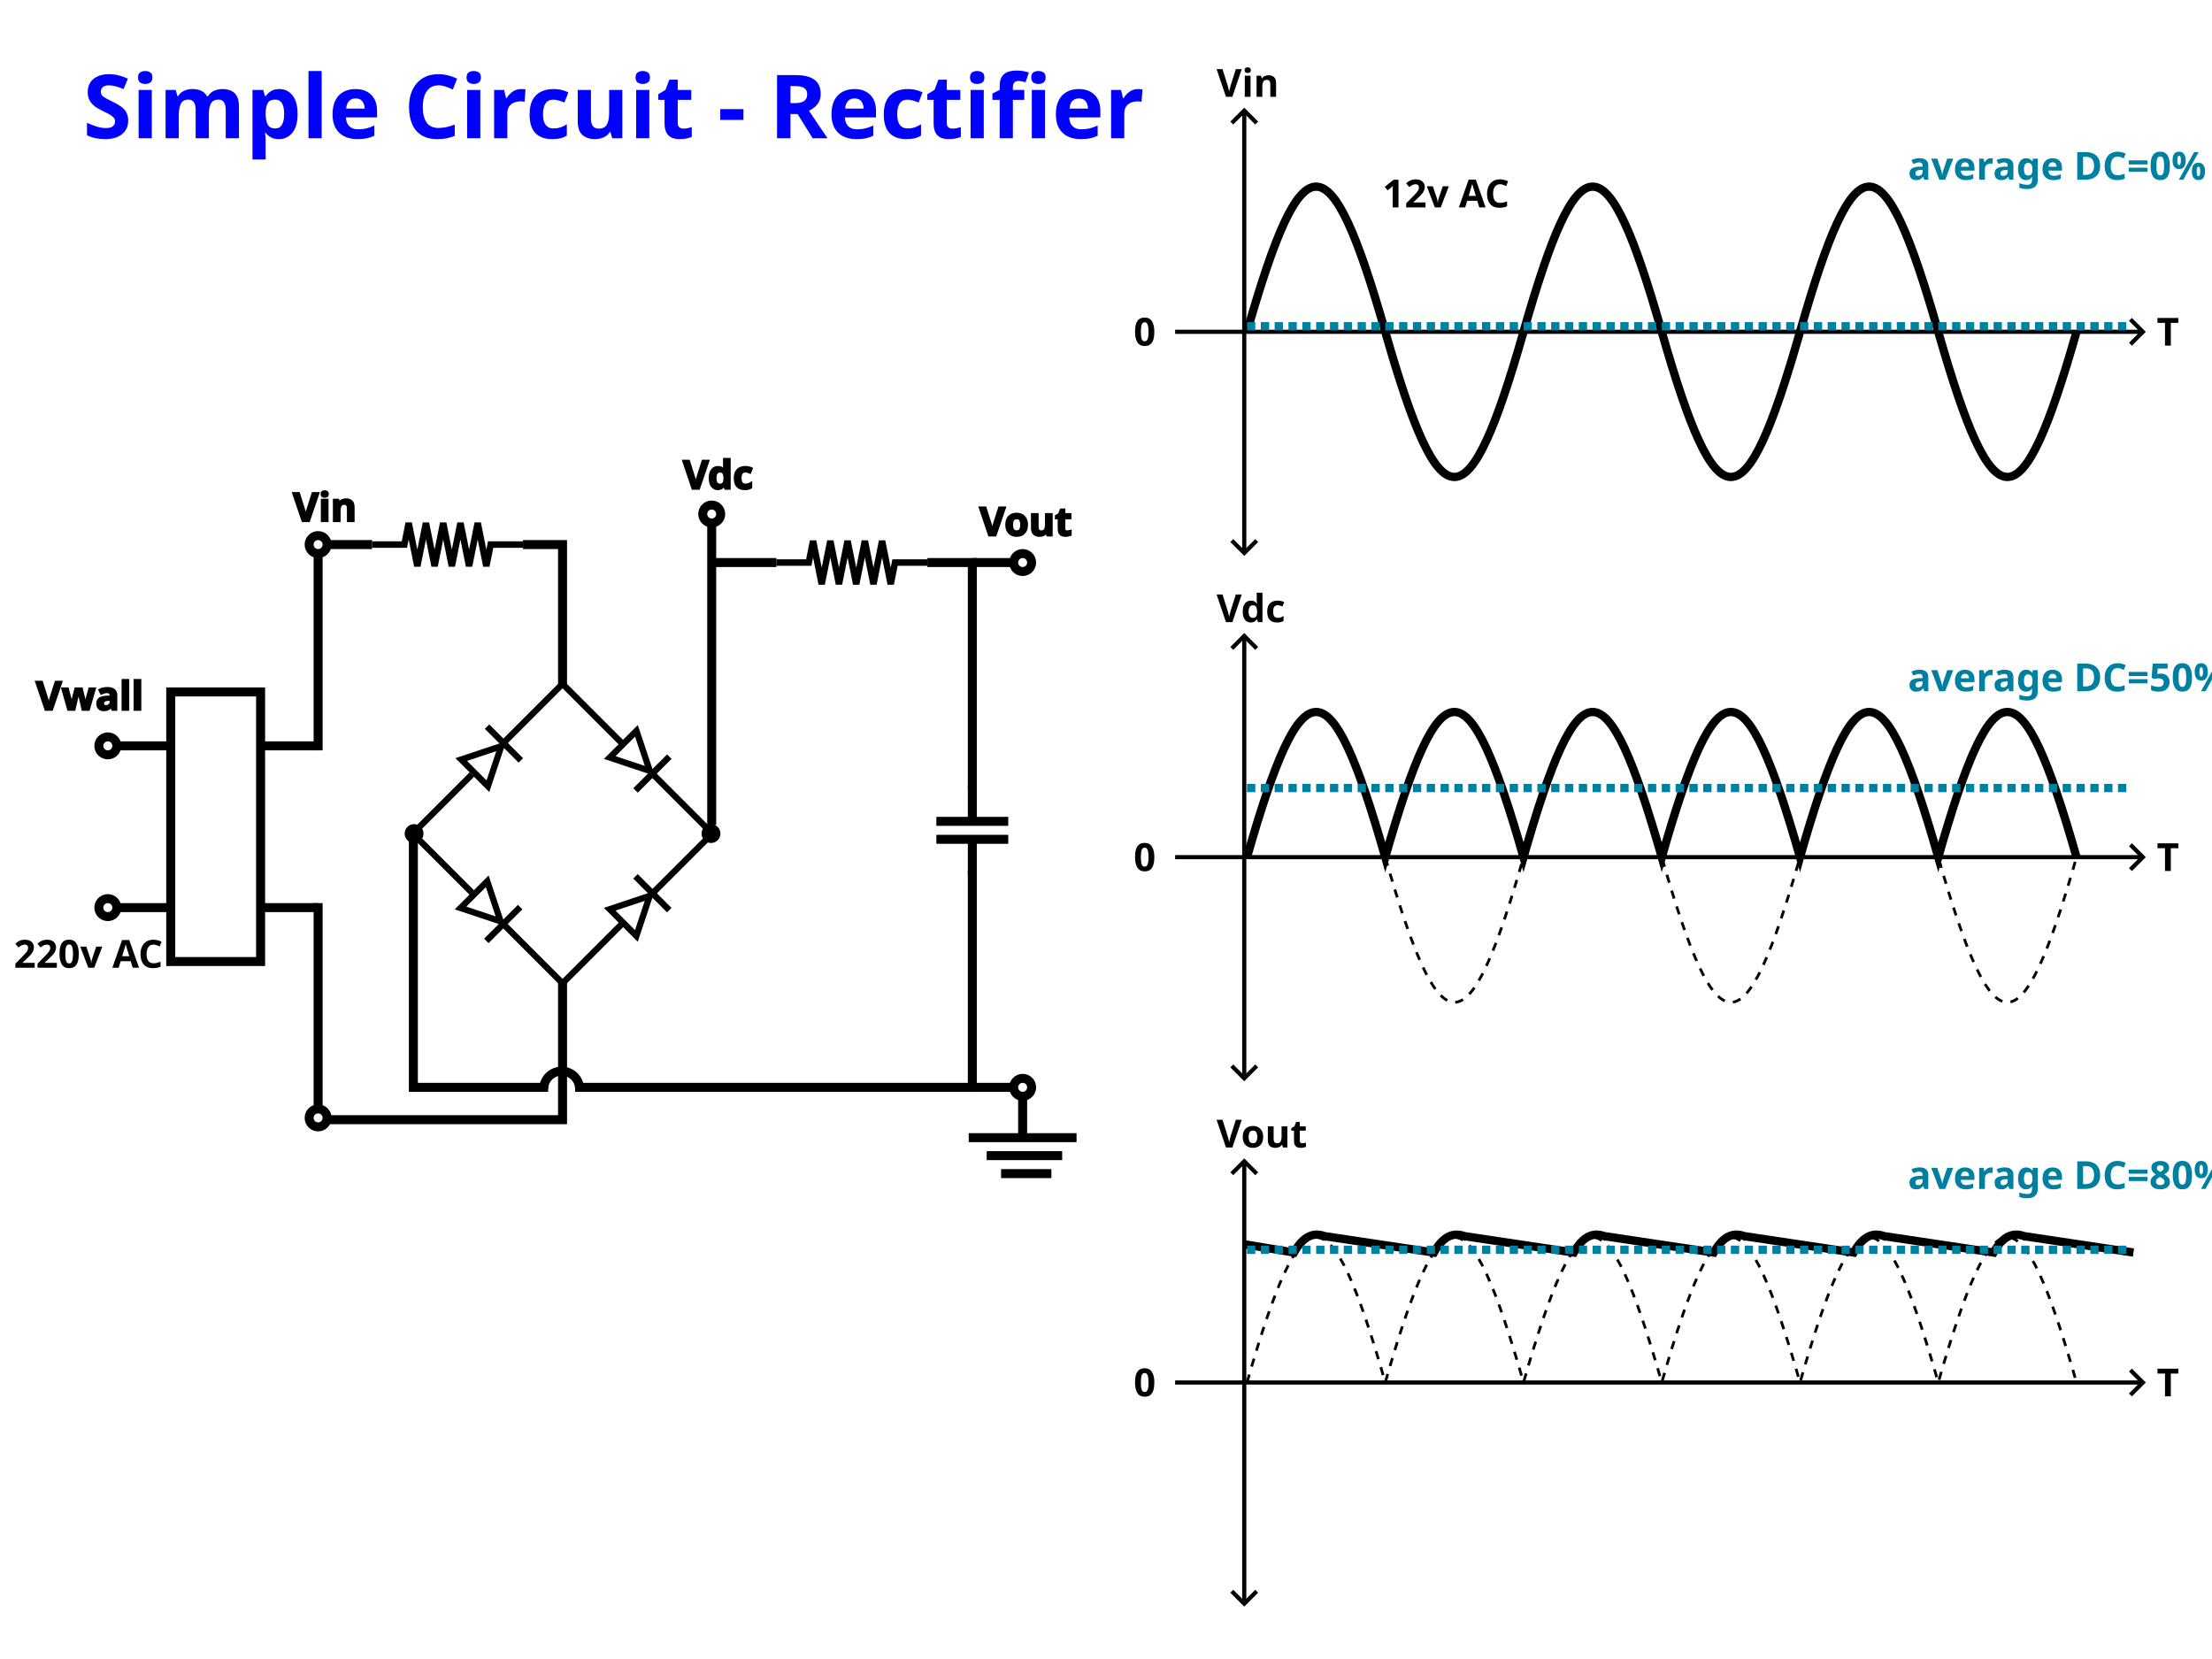
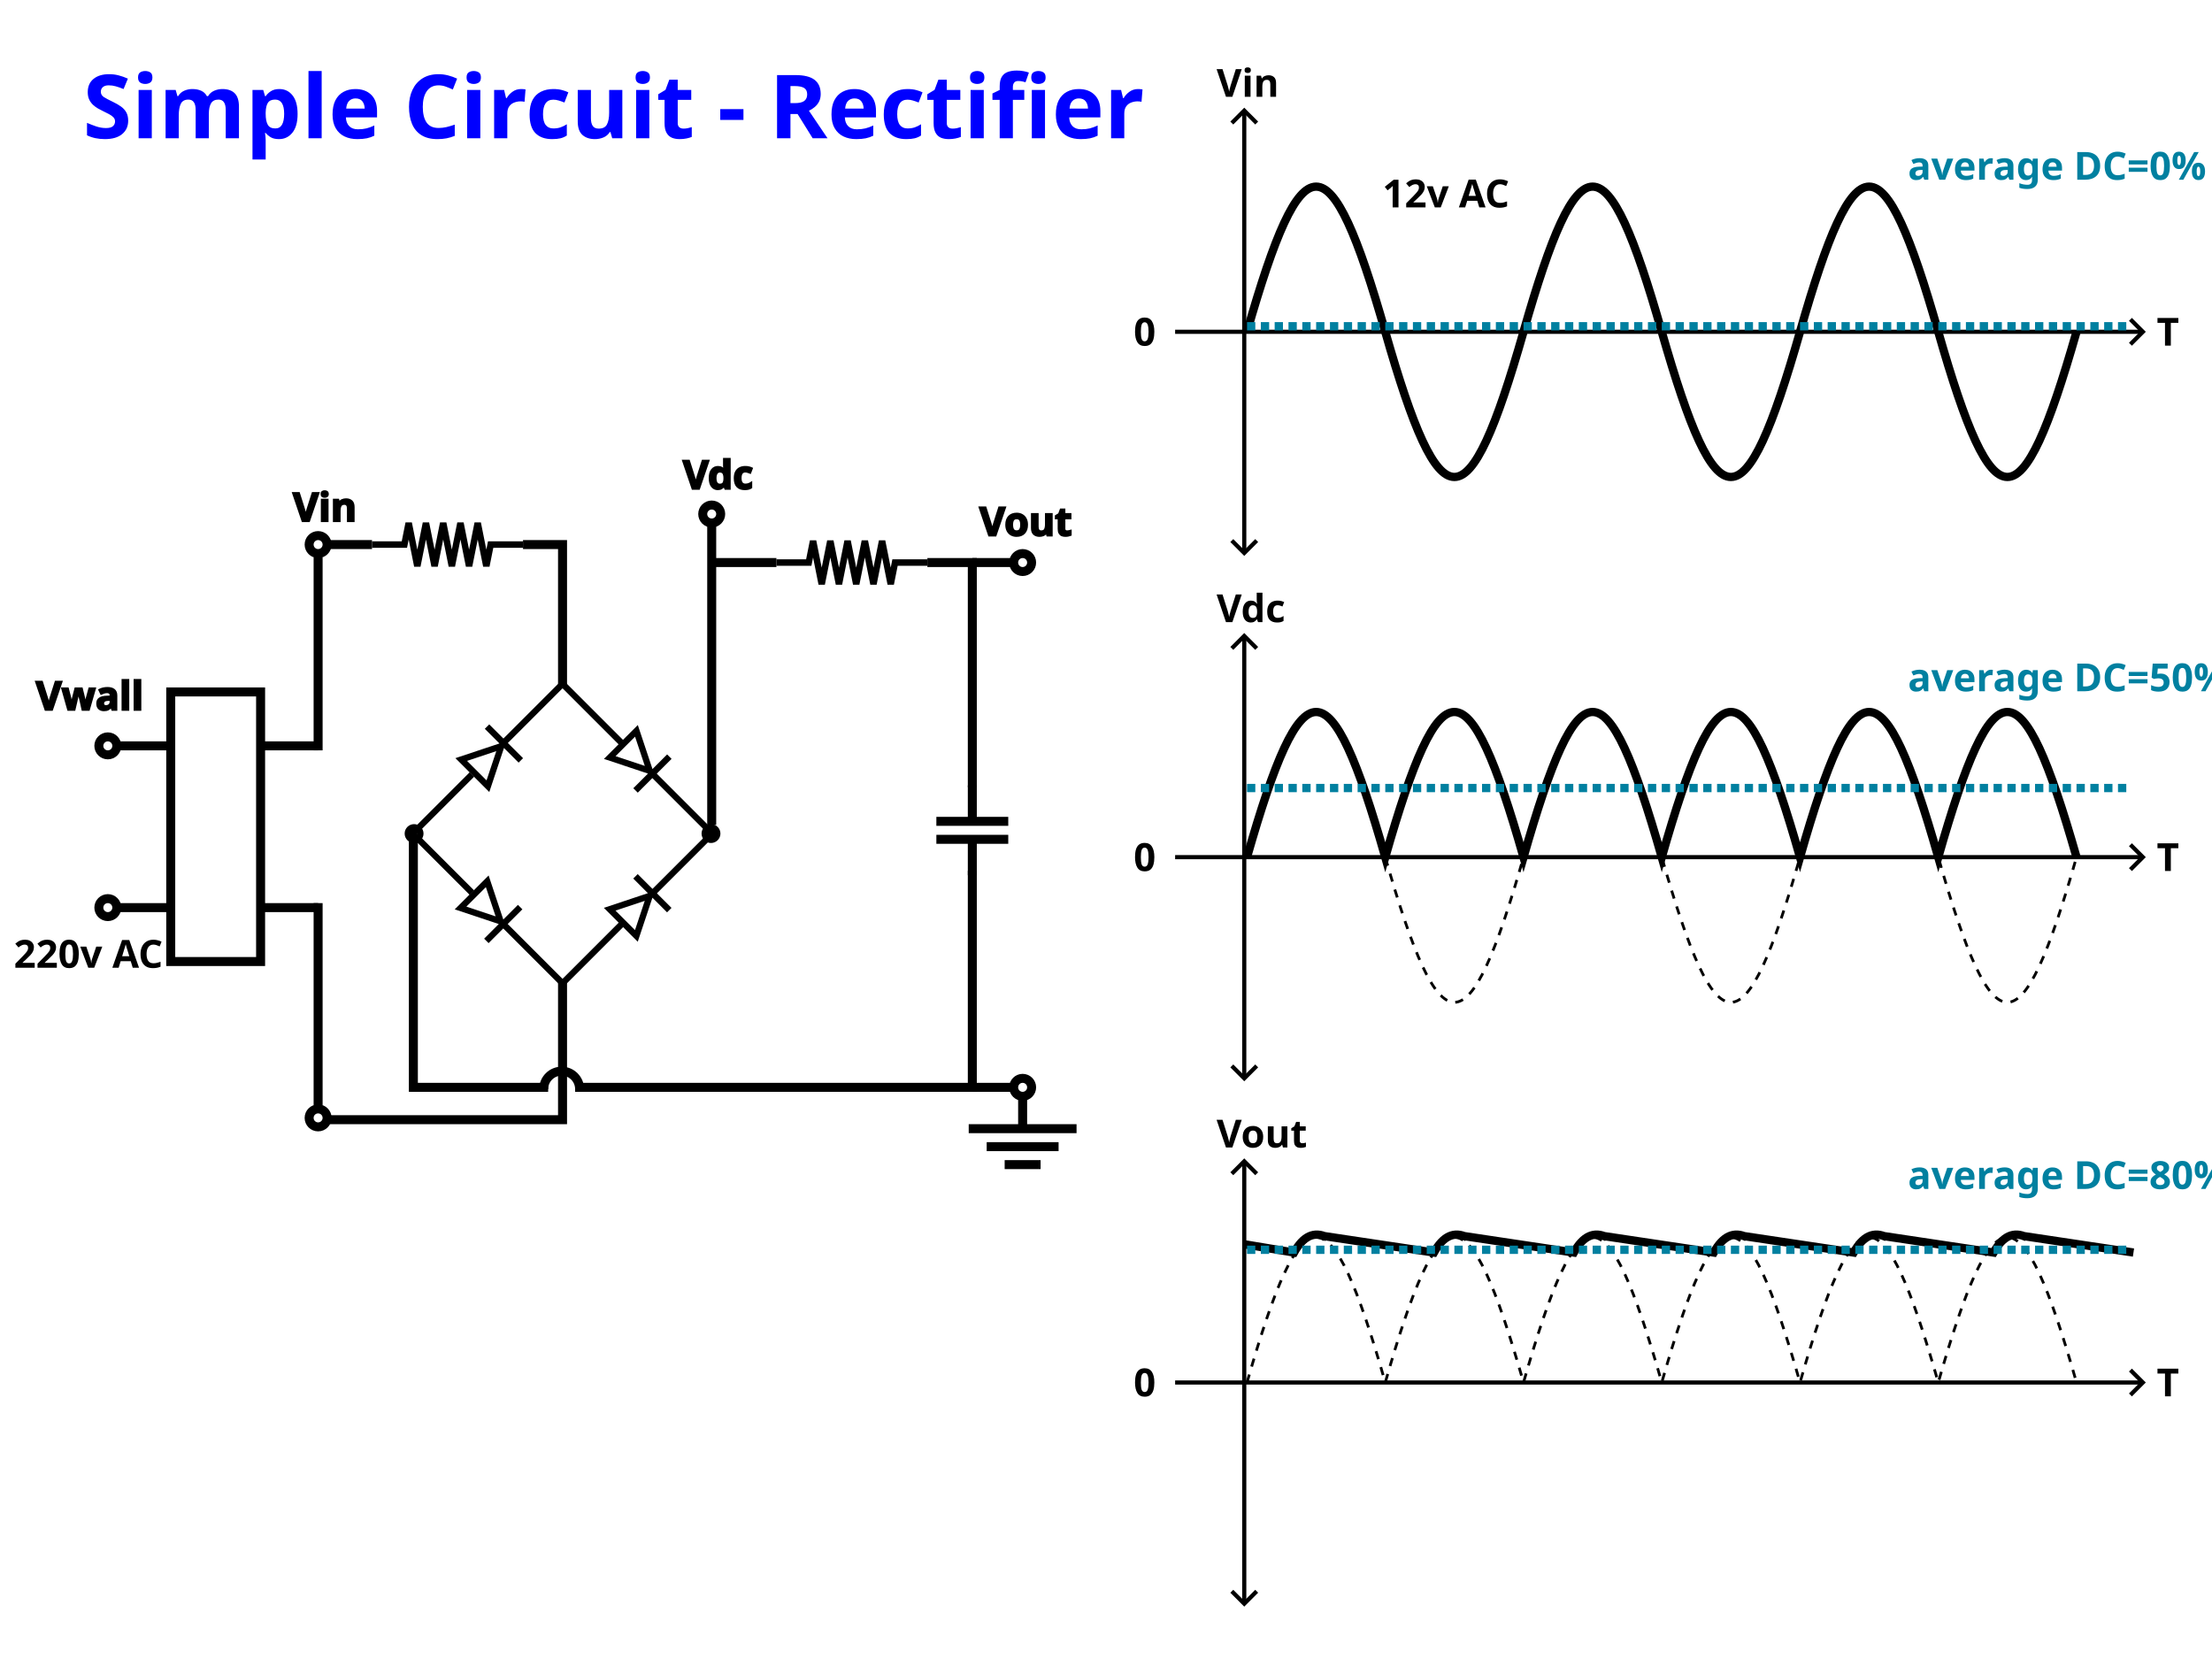
<svg xmlns="http://www.w3.org/2000/svg" xmlns:xlink="http://www.w3.org/1999/xlink" id="svg1" version="1.1" viewBox="0 0 800 600" width="800" height="600" preserveAspectRatio="xMidYMid" fill-rule="evenodd">
  <defs>
    <marker id="arrow_head" style="overflow:visible" viewBox="0 0 4 6" markerWidth="4" markerHeight="6" refX="left" refY="center" orient="auto-start-reverse" preserveAspectRatio="xMidYMid">
      <path style="fill:none;stroke:context-stroke;stroke-width:1;stroke-linecap:butt" d="M -3,-3 L 0,0 L -3,3">
            </path>
    </marker>
    <text id="headline" font-family="Ubuntu" font-size="32" font-weight="bold" fill="#0000ff">
      <tspan>Simple Circuit - Rectifier</tspan>
    </text>
    <g id="coordinate_system">
      <path d="M 25,100 H 375" style="fill:none;stroke:#000000;stroke-width:1.5;stroke-opacity:1;marker-end:url(#arrow_head)">
            </path>
      <path d="M 50,20 V 180" style="fill:none;stroke:#000000;stroke-width:1.5;stroke-opacity:1;marker-end:url(#arrow_head);marker-start:url(#arrow_head)">
            </path>
      <text x="380" y="105" font-family="Ubuntu" font-size="14" font-weight="bold" fill="#000000">
        <tspan>T</tspan>
      </text>
      <text x="10" y="105" font-family="Ubuntu" font-size="14" font-weight="bold" fill="#000000">
        <tspan>0</tspan>
      </text>
    </g>
    <path id="voltage_wave" d="m 0,0                c 20 -70, 30 -70, 50 0                s 30 70, 50 0                s 30 -70, 50 0                s 30 70, 50 0                s 30 -70, 50 0                s 30 70, 50 0" style="fill:none;stroke:#000000;stroke-width:3;stroke-opacity:1">
        </path>
    <path id="reference_wave" d="m 0,0                  c 20 -70, 30 -70, 50 0                  s 30 70, 50 0                  s 30 -70, 50 0                  s 30 70, 50 0                  s 30 -70, 50 0                  s 30 70, 50 0" style="fill:none;stroke:#000000;stroke-width:1;stroke-opacity:1;stroke-dasharray:3, 3">
        </path>
    <path id="reference_wave2" d="m 0,0                c 20 -70, 30 -70, 50 0                c 20 -70, 30 -70, 50 0                c 20 -70, 30 -70, 50 0                c 20 -70, 30 -70, 50 0                c 20 -70, 30 -70, 50 0                c 20 -70, 30 -70, 50 0" style="fill:none;stroke:#000000;stroke-width:1;stroke-opacity:1;stroke-dasharray:3, 3">
        </path>
    <path id="average_dc" d="m 0,0 h 320" style="fill:none;stroke:#0080a0;stroke-width:3;stroke-opacity:1;stroke-dasharray:3, 2">
        </path>
    <path id="rectified_wave" d="m 0,0                c 20 -70, 30 -70, 50 0                c 20 -70, 30 -70, 50 0                c 20 -70, 30 -70, 50 0                c 20 -70, 30 -70, 50 0                c 20 -70, 30 -70, 50 0                c 20 -70, 30 -70, 50 0" style="fill:none;stroke:#000000;stroke-width:3;stroke-opacity:1">
        </path>
    <path id="regulated_wave" d="m -1,-50  l 18,3                q 5 -9, 12 -5.5 m -1.4,-0.5 l 40,6                q 5 -9, 12 -5.5 m -1.4,-0.5 l 40,6                q 5 -9, 12 -5.5 m -1.4,-0.5 l 40,6                q 5 -9, 12 -5.5 m -1.4,-0.5 l 40,6                q 5 -9, 12 -5.5 m -1.4,-0.5 l 40,6                q 5 -9, 12 -5.5 m -1.4,-0.5 l 40,6" style="fill:none;stroke:#000000;stroke-width:3;stroke-opacity:1">
        </path>
    <g id="diode_symbol">
      <path d="m 0,-19 v 38 m 3,-19 l 30,-15 v 30 z" />
    </g>
    <path id="resistor_symbol" d="m 0,0 h 15                l 2,-10 l 4,20 l 4,-20 l 4,20                l 4,-20 l 4,20 l 4,-20 l 4,20                l 4,-20 l 4,20 l 2,-10 h 15" transform="rotate(90) scale(1.2,1.2)" style="fill:none;stroke:#000000;stroke-width:3;stroke-opacity:1">
        </path>
    <path id="capacitor_symbol" d="m 0,0 v 20 h -20 h 40 m -20,10 h -20 h 40 m -20,0 v 20">
        </path>
    <circle id="contact_point" cx="0" cy="0" r="5">
        </circle>
    <g id="diode_bridge">
      <path d="m 0,0 l 47,47 m 25,25 l 47,47 l -47,47 m -25,25                    l -47,47 l -47,-47 m -25,-25 l -47,-47 l 47,-47                    m 25,-25 l 47,-47">
            </path>
      <use xlink:href="#diode_symbol" x="78" y="70" transform="rotate(-135,75,72)" />
      <use xlink:href="#diode_symbol" x="70" y="163" transform="rotate(135,70,165)" />
      <use xlink:href="#diode_symbol" x="-42" y="193" transform="rotate(-135,-45,193)" />
      <use xlink:href="#diode_symbol" x="-48" y="44" transform="rotate(135,-48,46)" />
      <use xlink:href="#contact_point" x="-118" y="119" />
      <use xlink:href="#contact_point" x="118" y="119" />
    </g>
    <g id="transformer">
      <use xlink:href="#contact_point" x="-35" y="30" />
      <use xlink:href="#contact_point" x="-35" y="120" />
      <path d="m -32,30 h 30" />
      <path d="m -32,120 h 30" />
      <rect x="0" y="0" width="50" height="150" />
      <path d="m 48,30 h 34" />
      <path d="m 48,120 h 34" />
    </g>
    <path id="jumper" d="m 0,0 a 10 10 0 0 1 20 0">
        </path>
+     <path id="gnd" d="m 0,0 v 20 m -30,0 h 60 m -50,10 h 40 m -30,10 h 20">
+         </path>
    <g id="wire">
      <path d="m -3,117.5 v -107.5" />
      <path d="m -3,202.5 v 112.5" />
      <use xlink:href="#contact_point" x="-3" y="3" />
      <use xlink:href="#contact_point" x="-3" y="322" />
      <path d="m 0,3 h 27 m 84,0 h 22 v 80 m 0,162 v 78 h -132" />
      <path d="m 216,159 v -170 m 0,24 h 36" />
      <use xlink:href="#contact_point" x="216" y="-14" />
      <path d="m 336,13 h 25 v 125" />
      <path d="m 50,165 v 140 h 75 m 15,0 h 221 v -120.5" />
      <use xlink:href="#jumper" x="122.5" y="306" />
      <path d="m 361,13 h 25" />
      <path d="m 361,305 h 25" />
      <use xlink:href="#contact_point" x="389" y="13" />
      <use xlink:href="#contact_point" x="389" y="305" />
-       <path d="m 389,308 v 25 m -30,0 h 60 m -50,10 h 42 m -34,10 h 28" />
+       <use xlink:href="#gnd" x="389" y="308" />
    </g>
    <g id="circuit" style="fill:none;stroke:#000000;stroke-width:5;stroke-opacity:1">
      <use xlink:href="#wire" x="0" y="0" />
      <use xlink:href="#diode_bridge" x="190" y="115" transform="scale(0.7)" />
      <use xlink:href="#resistor_symbol" x="27" y="3" transform="rotate(-90,27,3)" />
      <use xlink:href="#resistor_symbol" x="252" y="13" transform="rotate(-90,252,13)" />
      <use xlink:href="#capacitor_symbol" x="361" y="137" />
      <use xlink:href="#transformer" x="-85" y="85" />
      <text font-family="Ubuntu" font-size="22" font-weight="bold" fill="#000000" stroke-width="1">
        <tspan x="-160" y="95">Vwall</tspan>
        <tspan x="-17" y="-10">Vin</tspan>
        <tspan x="200" y="-28">Vdc</tspan>
        <tspan x="365" y="-2">Vout</tspan>
      </text>
    </g>
  </defs>
  <g id="page1">
    <g id="layer1" style="display:inline">
      <rect x="0" y="0" width="800" height="600" fill="white">
            </rect>
    </g>
    <g id="layer2" style="display:inline">
      <use xlink:href="#headline" x="30" y="50" />
      <use xlink:href="#circuit" x="180" y="300" transform="scale(0.65)" />
      <use xlink:href="#coordinate_system" x="400" y="20" />
      <text font-family="Ubuntu" font-size="14" font-weight="bold" fill="#000000">
        <tspan x="440" y="35">Vin</tspan>
        <tspan x="500" y="75">12v AC</tspan>
      </text>
      <text font-family="Ubuntu" font-size="14" font-weight="bold" fill="#0080a0">
        <tspan x="690" y="65">average DC=0%</tspan>
      </text>
      <use xlink:href="#voltage_wave" x="451" y="120" />
      <use xlink:href="#average_dc" x="451" y="118" />
      <use xlink:href="#coordinate_system" x="400" y="210" />
      <text font-family="Ubuntu" font-size="14" font-weight="bold" fill="#000000">
        <tspan x="440" y="225">Vdc</tspan>
      </text>
      <text font-family="Ubuntu" font-size="14" font-weight="bold" fill="#0080a0">
        <tspan x="690" y="250">average DC=50%</tspan>
      </text>
      <use xlink:href="#reference_wave" x="451" y="310" />
      <use xlink:href="#rectified_wave" x="451" y="310" />
      <use xlink:href="#average_dc" x="451" y="285" />
      <use xlink:href="#coordinate_system" x="400" y="400" />
      <text font-family="Ubuntu" font-size="14" font-weight="bold" fill="#000000">
        <tspan x="440" y="415">Vout</tspan>
      </text>
      <text font-family="Ubuntu" font-size="14" font-weight="bold" fill="#0080a0">
        <tspan x="690" y="430">average DC=80%</tspan>
      </text>
      <use xlink:href="#reference_wave2" x="451" y="500" />
      <use xlink:href="#regulated_wave" x="451" y="500" />
      <use xlink:href="#average_dc" x="451" y="452" />
      <text font-family="Ubuntu" font-size="14" font-weight="bold" fill="#000000">
        <tspan x="5" y="350">220v AC</tspan>
      </text>
    </g>
  </g>
</svg>
